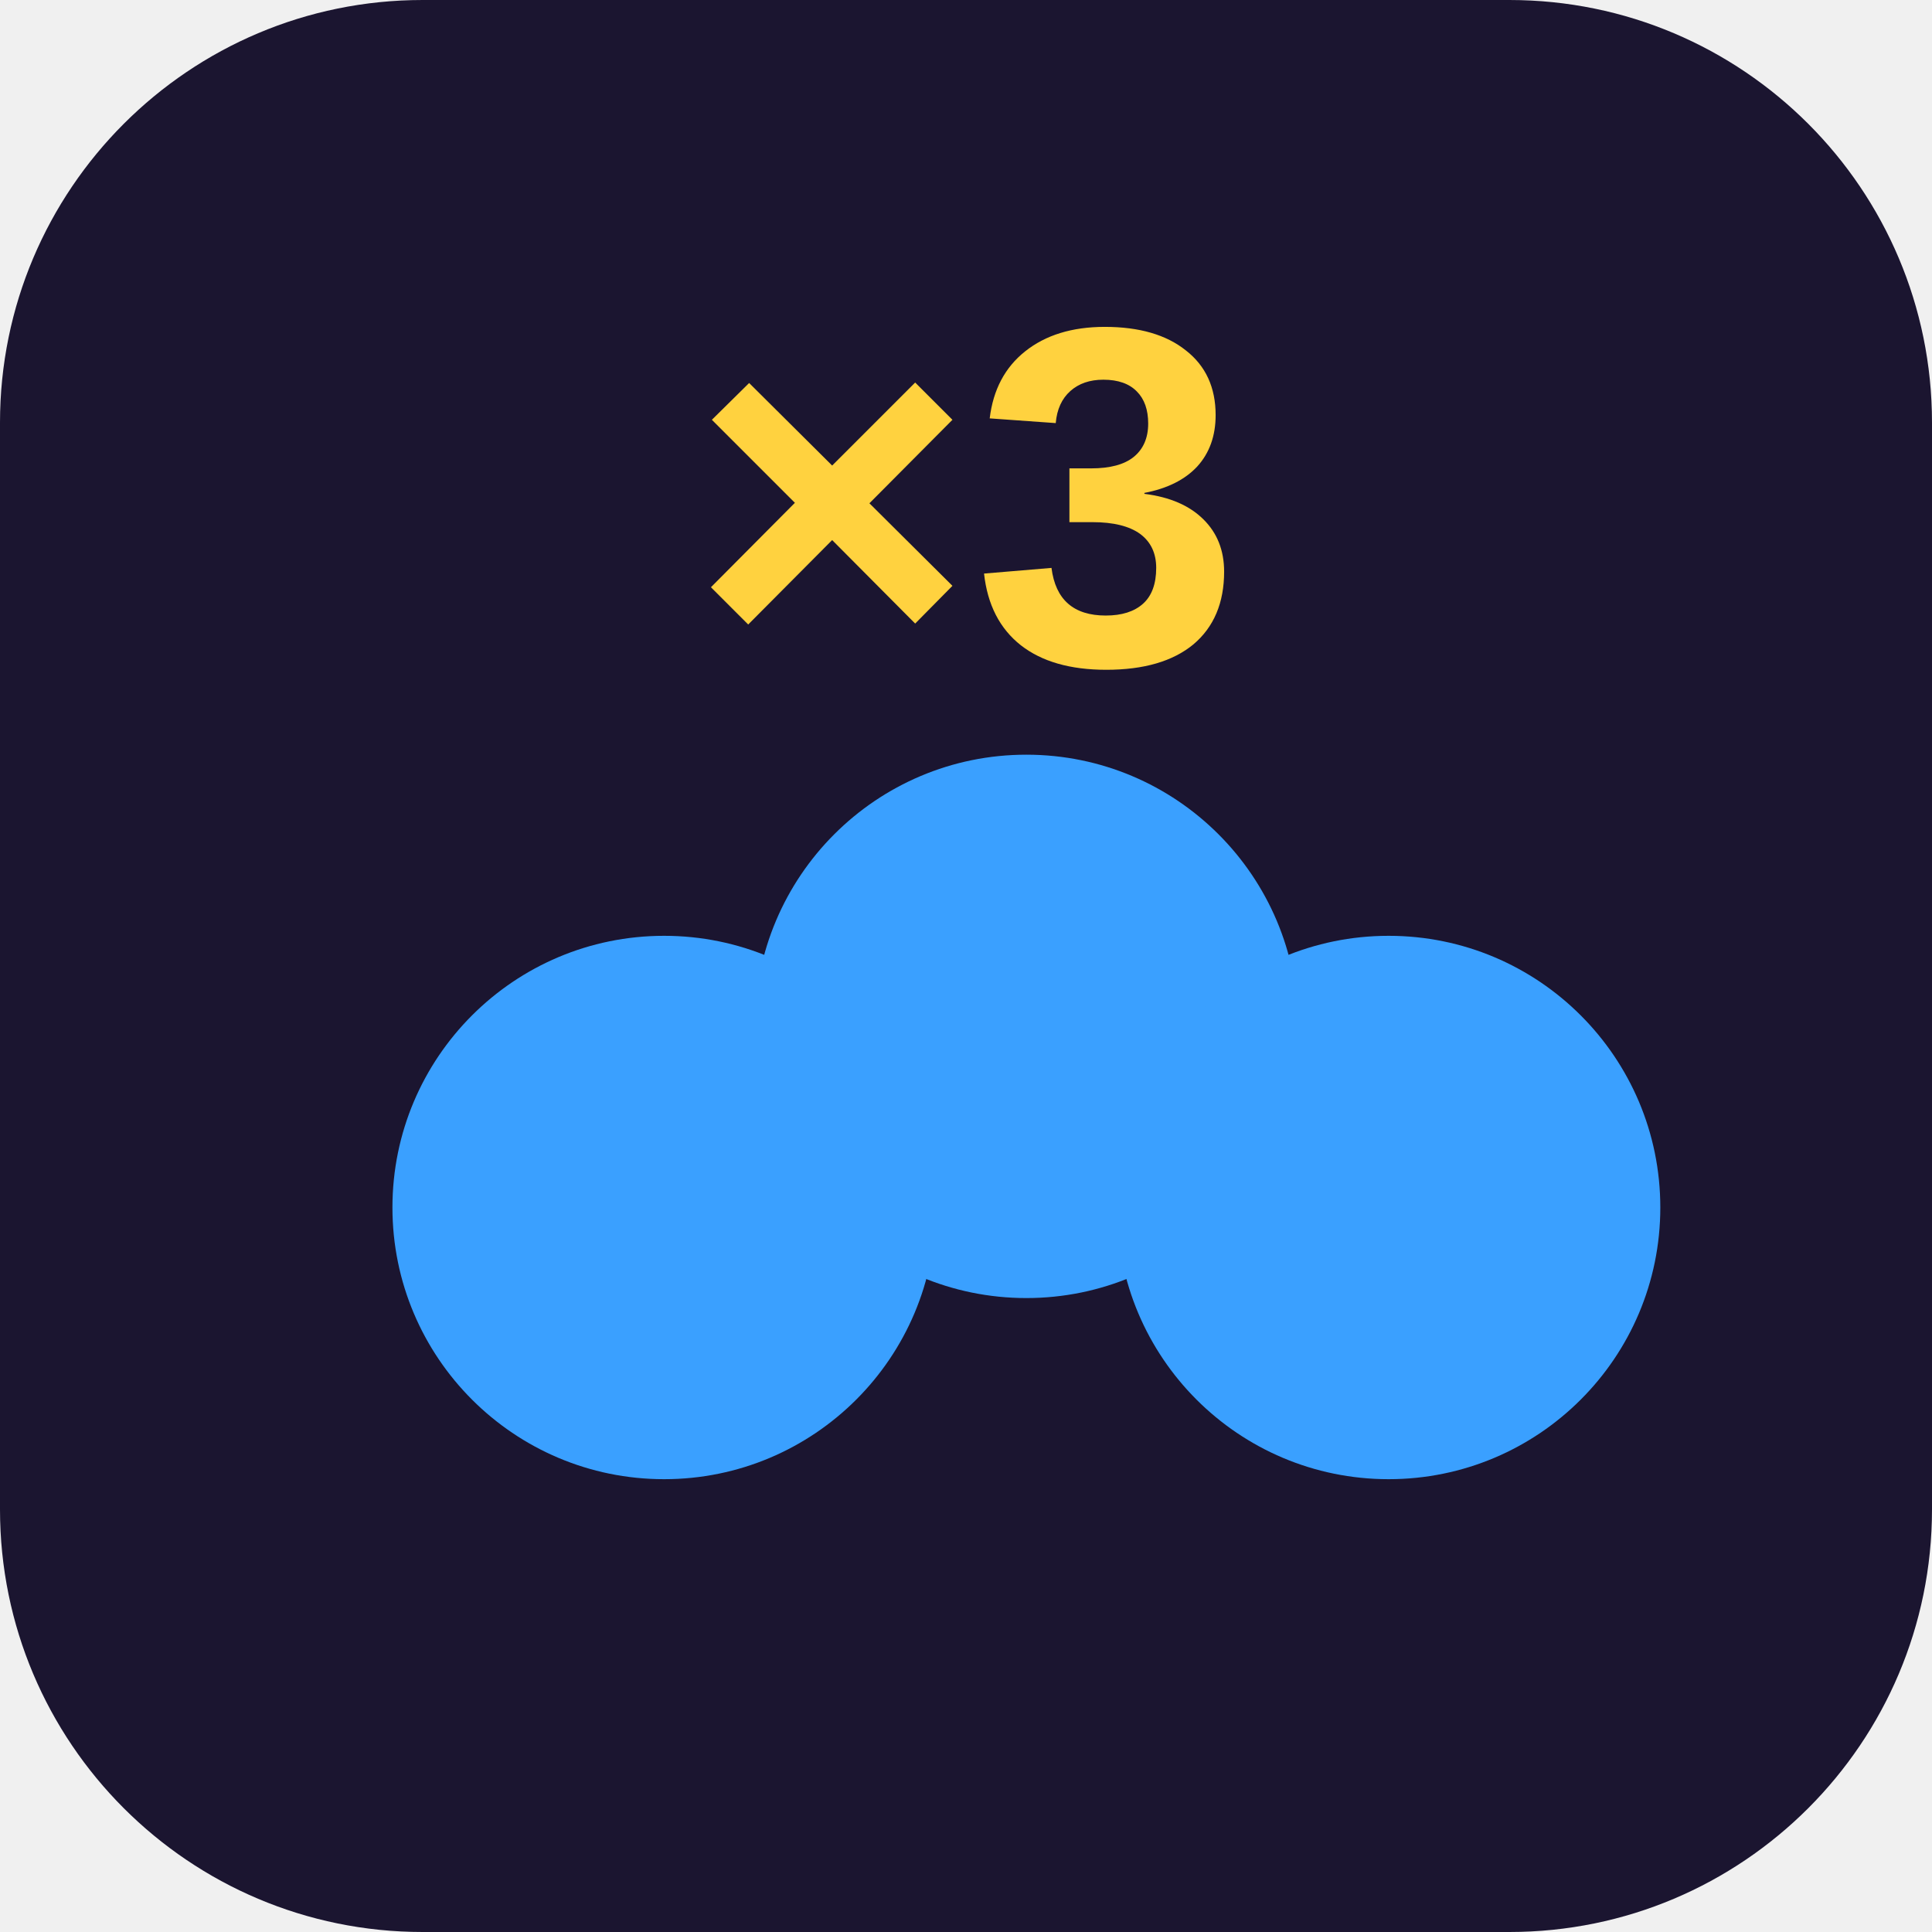
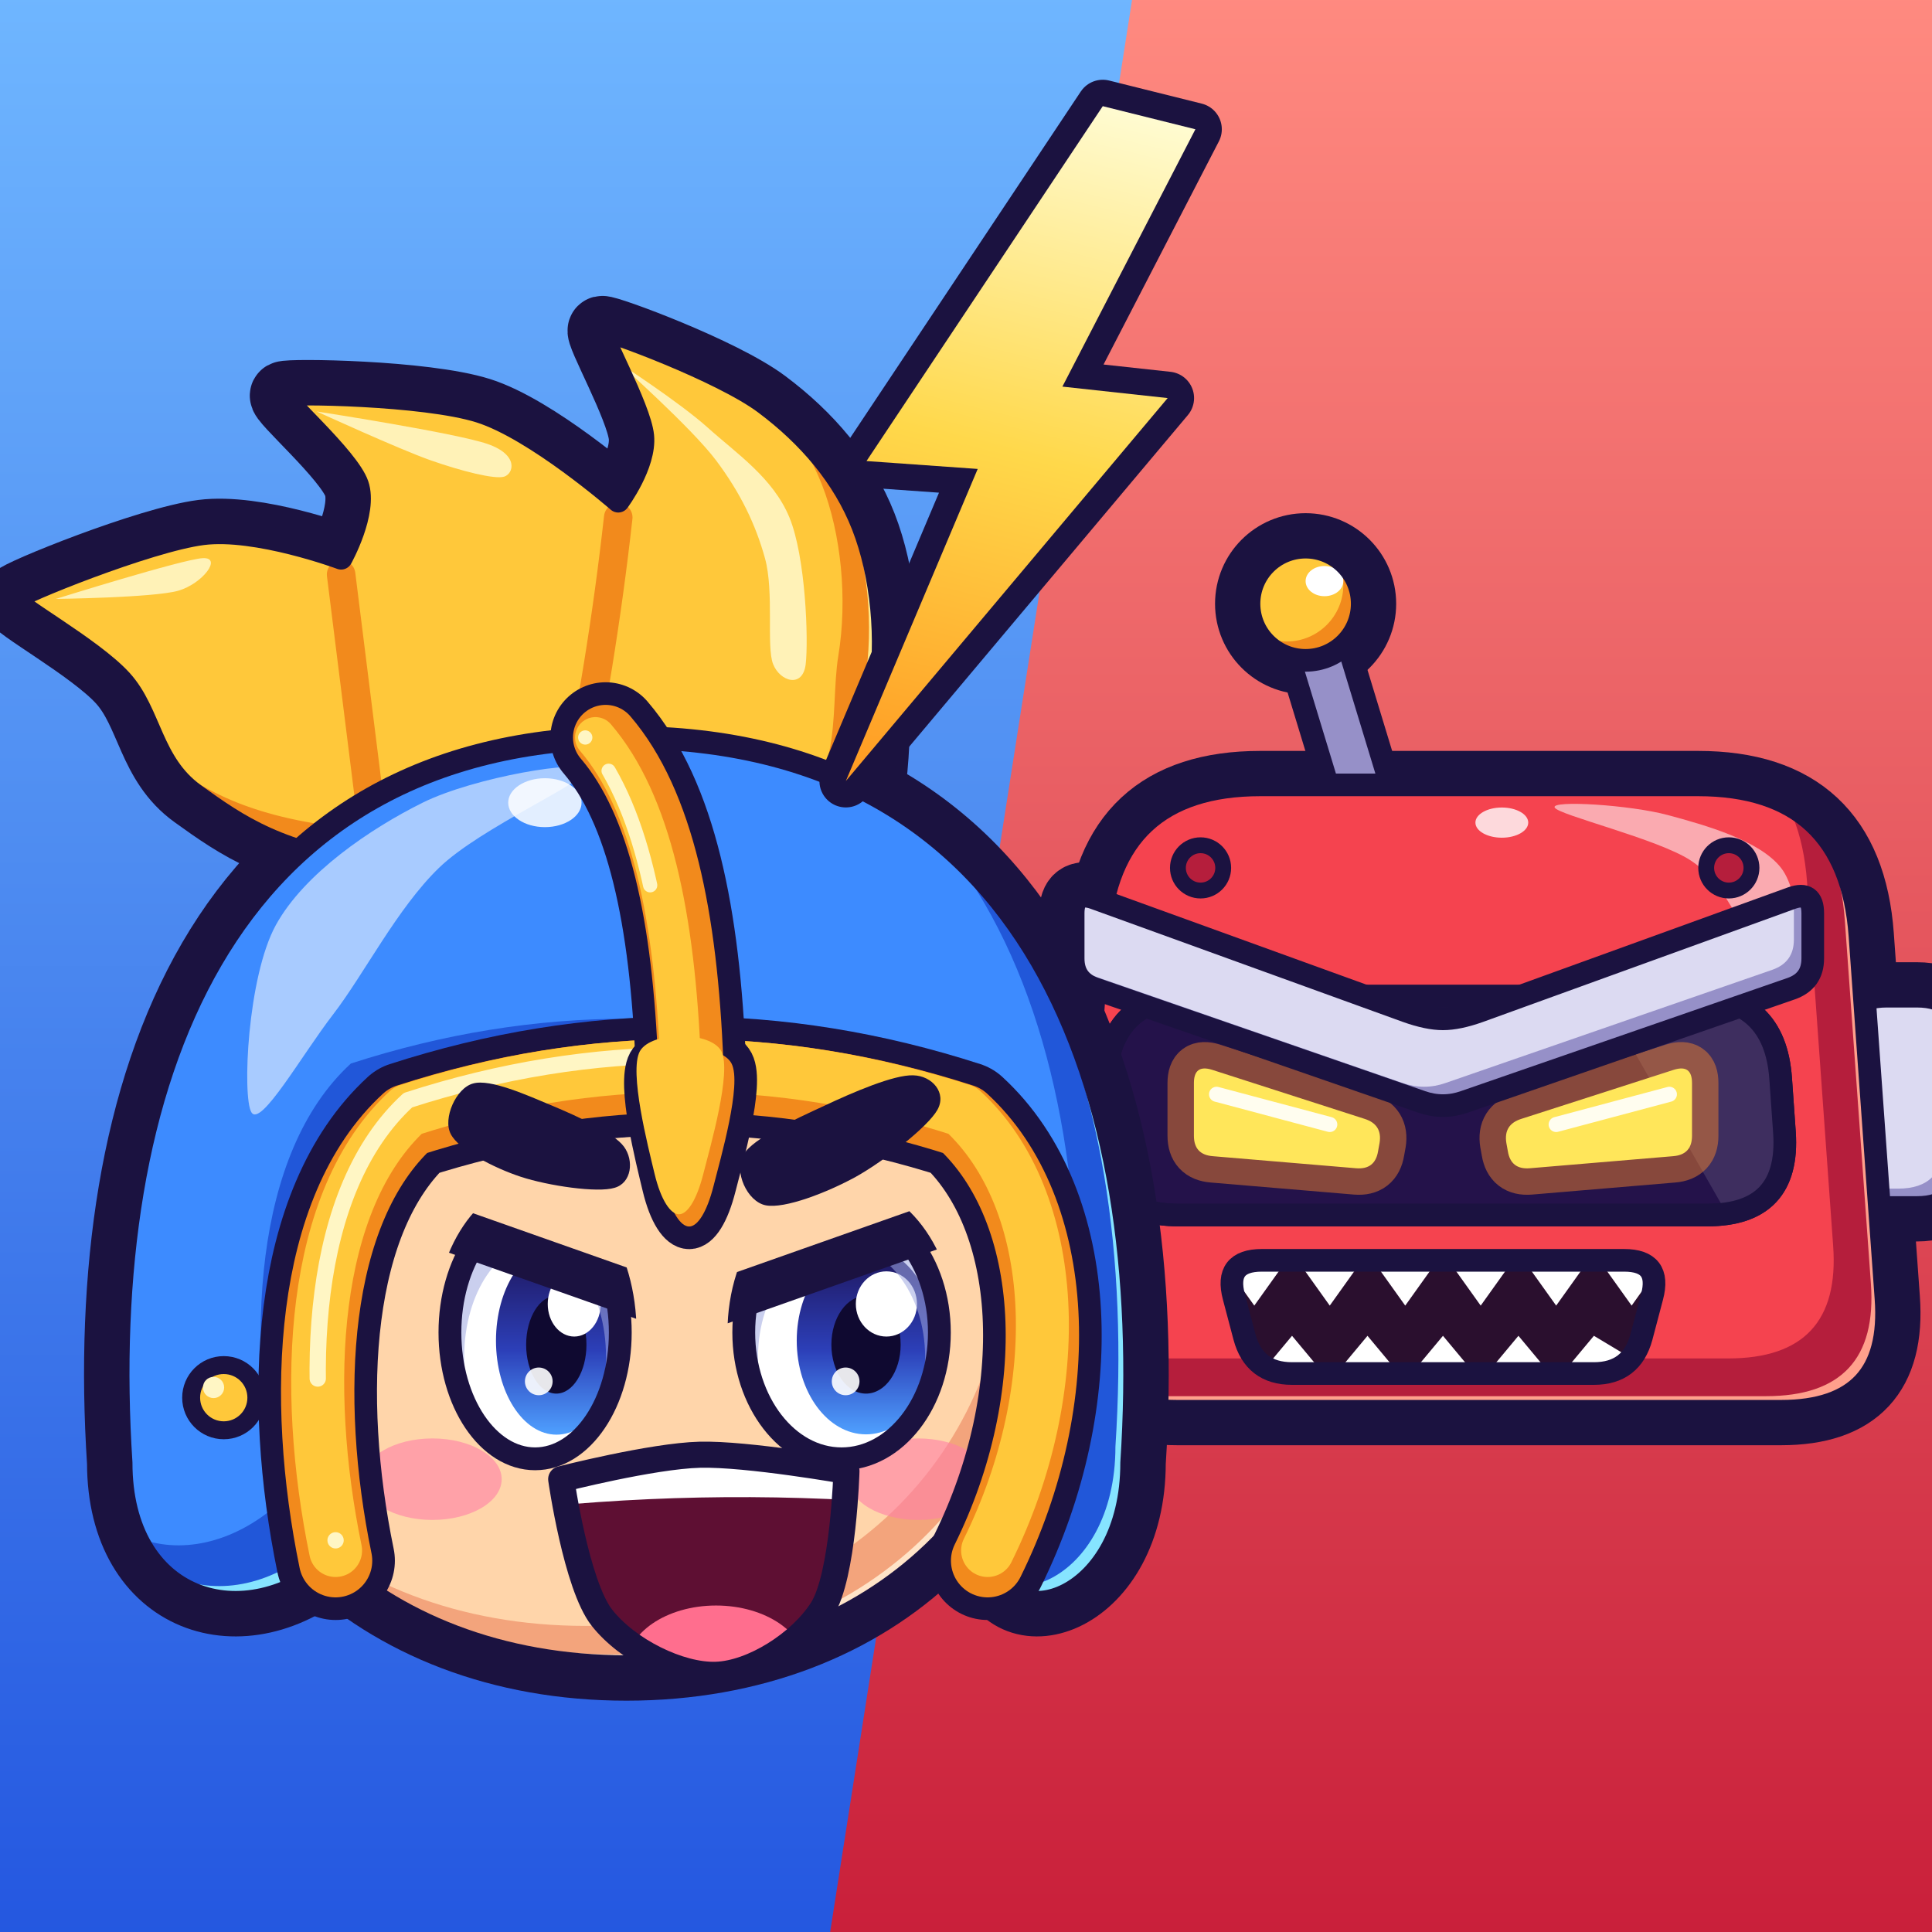
- <svg xmlns="http://www.w3.org/2000/svg" viewBox="0 0 64 64">
-   <rect width="64" height="64" rx="14" fill="#1b1530" />
-   <circle cx="22" cy="40" r="9" fill="#3aa0ff" />
-   <circle cx="34" cy="34" r="9" fill="#3aa0ff" />
-   <circle cx="46" cy="40" r="9" fill="#3aa0ff" />
-   <text x="32" y="22" font-family="Arial Black, Arial, sans-serif" font-size="16" font-weight="900" text-anchor="middle" fill="#ffd23f">×3</text>
+ <svg xmlns="http://www.w3.org/2000/svg" viewBox="0 0 512 512" width="512" height="512">
+   <defs>
+     <linearGradient id="l3i-l1" x1="0" y1="0" x2="0" y2="1">
+       <stop offset="0" stop-color="#6FB6FF" />
+       <stop offset="1" stop-color="#2457E0" />
+     </linearGradient>
+     <linearGradient id="l3i-l2" x1="0" y1="0" x2="0" y2="1">
+       <stop offset="0" stop-color="#FF8A80" />
+       <stop offset="1" stop-color="#C91F3A" />
+     </linearGradient>
+     <clipPath id="l3i-c3">
+       <path d="M31 -140A15 15 0 1 0 61 -140A15 15 0 1 0 31 -140Z" />
+     </clipPath>
+     <clipPath id="l3i-c4">
+       <path d="M-128 -24Q-128 -36 -116 -36L-108 -36Q-96 -36 -96 -24L-96 8Q-96 20 -108 20L-116 20Q-128 20 -128 8Z" />
+     </clipPath>
+     <clipPath id="l3i-c5">
+       <path d="M96 -24Q96 -36 108 -36L116 -36Q128 -36 128 -24L128 8Q128 20 116 20L108 20Q96 20 96 8Z" />
+     </clipPath>
+     <clipPath id="l3i-c6">
+       <path d="M-100.9 -52.1Q-98 -92 -58 -92L58 -92Q98 -92 100.9 -52.1L107.8 44.1Q110 74 80 74L-80 74Q-110 74 -107.8 44.1Z" />
+     </clipPath>
+     <clipPath id="l3i-c7">
+       <path d="M-79.9 -14.1Q-78.4 -36 -56.4 -36L75.6 -36Q97.6 -36 99.1 -14.1L100.1 0.1Q101.6 22 79.6 22L-60.4 22Q-82.4 22 -80.9 0.1Z" />
+     </clipPath>
+     <clipPath id="l3i-c8">
+       <path d="M-45.8 43.7Q-48.4 34 -38.4 34L57.6 34Q67.6 34 65 43.7L62.2 54.3Q59.6 64 49.6 64L-30.4 64Q-40.4 64 -43 54.3Z" />
+     </clipPath>
+     <clipPath id="l3i-c9">
+       <path d="M-88.4 -58Q-88.4 -64 -82.8 -62L0 -32Q5.6 -30 9.6 -30L9.6 -30Q13.6 -30 19.2 -32L102 -62Q107.6 -64 107.6 -58L107.6 -46Q107.6 -40 101.9 -38L15.3 -8Q9.6 -6 3.9 -8L-82.7 -38Q-88.4 -40 -88.4 -46Z" />
+     </clipPath>
+     <clipPath id="l3i-c10">
+       <path d="M44 -100C64.3 -107 59.7 -128 62 -142C64.3 -156 62.7 -172 58 -184C53.3 -196 44.7 -206 34 -214C23.3 -222 -4.8 -232.3 -6 -232C-7.2 -231.7 3.3 -213 4 -206C4.7 -199 -2 -190 -2 -190C-2 -190 -22.3 -207.7 -36 -212C-49.7 -216.3 -82.8 -216.7 -84 -216C-85.2 -215.3 -68.3 -200.7 -66 -194C-63.7 -187.3 -70 -176 -70 -176C-70 -176 -90.7 -183.7 -104 -182C-117.3 -180.3 -149.2 -167.4 -150 -166C-150.8 -164.6 -131.3 -154 -124 -146C-116.7 -138 -116.7 -125.7 -106 -118C-95.3 -110.3 -85 -103 -60 -100C-35 -97 23.7 -93 44 -100Z" />
+     </clipPath>
+     <clipPath id="l3i-c11">
+       <path d="M0 -96C60 -96 104 -58 104 -2C104 54 62 96 0 96C-62 96 -104 54 -104 -2C-104 -58 -60 -96 0 -96Z" />
+     </clipPath>
+     <clipPath id="l3i-c12">
+       <path d="M-43.3 14A20.9 31 0 1 0 -1.5 14A20.9 31 0 1 0 -43.3 14Z" />
+     </clipPath>
+     <clipPath id="l3i-c13">
+       <path d="M-56.4 -16L11.6 8L11.6 64L-56.4 64Z" />
+     </clipPath>
+     <linearGradient id="l3i-l14" x1="0" y1="0" x2="0" y2="1">
+       <stop offset="0" stop-color="#1E1458" />
+       <stop offset="0.55" stop-color="#2C3FB8" />
+       <stop offset="1" stop-color="#4FA0FF" />
+     </linearGradient>
+     <clipPath id="l3i-c15">
+       <path d="M-47.3 14A24.9 37 0 1 0 2.5 14A24.9 37 0 1 0 -47.3 14Z" />
+     </clipPath>
+     <clipPath id="l3i-c16">
+       <path d="M28.8 14A24 31 0 1 0 76.8 14A24 31 0 1 0 28.8 14Z" />
+     </clipPath>
+     <clipPath id="l3i-c17">
+       <path d="M86.8 -16L18.8 8L18.8 64L86.8 64Z" />
+     </clipPath>
+     <linearGradient id="l3i-l18" x1="0" y1="0" x2="0" y2="1">
+       <stop offset="0" stop-color="#1E1458" />
+       <stop offset="0.55" stop-color="#2C3FB8" />
+       <stop offset="1" stop-color="#4FA0FF" />
+     </linearGradient>
+     <clipPath id="l3i-c19">
+       <path d="M24.8 14A28 37 0 1 0 80.8 14A28 37 0 1 0 24.8 14Z" />
+     </clipPath>
+     <clipPath id="l3i-c20">
+       <path d="M-16 50C-16 50 6.3 44.3 18 44C29.7 43.7 54 48 54 48C54 48 53.3 73.7 48 82C42.7 90.3 31 97.7 22 98C13 98.3 0.3 92 -6 84C-12.3 76 -16 50 -16 50Z" />
+     </clipPath>
+     <clipPath id="l3i-c21">
+       <path d="M-71.36 70C-79.6 30 -77.6 -16 -53.6 -38Q14.4 -60 82.4 -38C106.4 -16 108.4 30 88.64 70C94 90 124 80 124 46C130 -46 100 -132 0 -132C-100 -132 -130 -46 -124 46C-124 80 -94 90 -71.36 70Z" />
+     </clipPath>
+     <linearGradient id="l3i-l22" x1="0" y1="0" x2="0" y2="1">
+       <stop offset="0" stop-color="#FFFBD0" />
+       <stop offset="0.5" stop-color="#FFD84A" />
+       <stop offset="1" stop-color="#FF9A22" />
+     </linearGradient>
+   </defs>
+   <rect width="512" height="512" fill="url(#l3i-l1)" />
+   <path d="M300 0H512V512H220Z" fill="url(#l3i-l2)" />
+   <g transform="translate(0 0) scale(1)">
+     <g transform="translate(392 300) rotate(0) scale(-1 1)" stroke-linejoin="round" stroke-linecap="round">
+       <g fill="#1B1240" stroke="#1B1240" stroke-width="18" stroke-linejoin="round">
+         <path d="M30 -86L44 -132" />
+         <path d="M31 -140A15 15 0 1 0 61 -140A15 15 0 1 0 31 -140Z" />
+         <path d="M-128 -24Q-128 -36 -116 -36L-108 -36Q-96 -36 -96 -24L-96 8Q-96 20 -108 20L-116 20Q-128 20 -128 8Z" />
+         <path d="M96 -24Q96 -36 108 -36L116 -36Q128 -36 128 -24L128 8Q128 20 116 20L108 20Q96 20 96 8Z" />
+         <path d="M-100.9 -52.1Q-98 -92 -58 -92L58 -92Q98 -92 100.9 -52.1L107.8 44.1Q110 74 80 74L-80 74Q-110 74 -107.8 44.1Z" />
+         <path d="M-88.4 -58Q-88.4 -64 -82.8 -62L0 -32Q5.6 -30 9.6 -30L9.6 -30Q13.6 -30 19.2 -32L102 -62Q107.6 -64 107.6 -58L107.6 -46Q107.6 -40 101.9 -38L15.3 -8Q9.6 -6 3.9 -8L-82.7 -38Q-88.4 -40 -88.4 -46Z" />
+       </g>
+       <path d="M30 -86L44 -132" stroke="#1B1240" stroke-width="22" stroke-linecap="round" />
+       <path d="M30 -86L44 -132" stroke="#9690C8" stroke-width="10" stroke-linecap="round" />
+       <g clip-path="url(#l3i-c3)">
+         <path d="M31 -140A15 15 0 1 0 61 -140A15 15 0 1 0 31 -140Z" fill="#FFE98A" />
+         <path d="M31 -140A15 15 0 1 0 61 -140A15 15 0 1 0 31 -140Z" fill="#F28A1C" transform="translate(2 -2)" />
+         <path d="M31 -140A15 15 0 1 0 61 -140A15 15 0 1 0 31 -140Z" fill="#FFC83A" transform="translate(5 -5)" />
+         <path d="M36 -146A5 4 0 1 0 46 -146A5 4 0 1 0 36 -146Z" fill="#FFFFFF" />
+       </g>
+       <path d="M31 -140A15 15 0 1 0 61 -140A15 15 0 1 0 31 -140Z" fill="none" stroke="#1B1240" stroke-width="6" />
+       <g clip-path="url(#l3i-c4)">
+         <path d="M-128 -24Q-128 -36 -116 -36L-108 -36Q-96 -36 -96 -24L-96 8Q-96 20 -108 20L-116 20Q-128 20 -128 8Z" fill="#FFFFFF" />
+         <path d="M-128 -24Q-128 -36 -116 -36L-108 -36Q-96 -36 -96 -24L-96 8Q-96 20 -108 20L-116 20Q-128 20 -128 8Z" fill="#9690C8" transform="translate(2 -2)" />
+         <path d="M-128 -24Q-128 -36 -116 -36L-108 -36Q-96 -36 -96 -24L-96 8Q-96 20 -108 20L-116 20Q-128 20 -128 8Z" fill="#DCDAF2" transform="translate(5 -5)" />
+       </g>
+       <path d="M-128 -24Q-128 -36 -116 -36L-108 -36Q-96 -36 -96 -24L-96 8Q-96 20 -108 20L-116 20Q-128 20 -128 8Z" fill="none" stroke="#1B1240" stroke-width="6" />
+       <g clip-path="url(#l3i-c5)">
+         <path d="M96 -24Q96 -36 108 -36L116 -36Q128 -36 128 -24L128 8Q128 20 116 20L108 20Q96 20 96 8Z" fill="#FFFFFF" />
+         <path d="M96 -24Q96 -36 108 -36L116 -36Q128 -36 128 -24L128 8Q128 20 116 20L108 20Q96 20 96 8Z" fill="#9690C8" transform="translate(2 -2)" />
+         <path d="M96 -24Q96 -36 108 -36L116 -36Q128 -36 128 -24L128 8Q128 20 116 20L108 20Q96 20 96 8Z" fill="#DCDAF2" transform="translate(5 -5)" />
+       </g>
+       <path d="M96 -24Q96 -36 108 -36L116 -36Q128 -36 128 -24L128 8Q128 20 116 20L108 20Q96 20 96 8Z" fill="none" stroke="#1B1240" stroke-width="6" />
+       <g clip-path="url(#l3i-c6)">
+         <path d="M-100.9 -52.1Q-98 -92 -58 -92L58 -92Q98 -92 100.9 -52.1L107.8 44.1Q110 74 80 74L-80 74Q-110 74 -107.8 44.1Z" fill="#FFA08C" />
+         <path d="M-100.9 -52.1Q-98 -92 -58 -92L58 -92Q98 -92 100.9 -52.1L107.8 44.1Q110 74 80 74L-80 74Q-110 74 -107.8 44.1Z" fill="#B51E3C" transform="translate(4 -4)" />
+         <path d="M-100.9 -52.1Q-98 -92 -58 -92L58 -92Q98 -92 100.9 -52.1L107.8 44.1Q110 74 80 74L-80 74Q-110 74 -107.8 44.1Z" fill="#F5434F" transform="translate(14 -14)" />
+         <path d="M-84 -40C-85.3 -43 -85.7 -62.7 -80 -70C-74.3 -77.3 -60 -81.3 -50 -84C-40 -86.7 -19 -88 -20 -86C-21 -84 -47.3 -77.7 -56 -72C-64.7 -66.3 -67.3 -57.3 -72 -52C-76.7 -46.7 -82.7 -37 -84 -40Z" fill="#FFFFFF" opacity="0.55" />
+         <path d="M-13 -82A7 4 0 1 0 1 -82A7 4 0 1 0 -13 -82Z" fill="#FFFFFF" opacity="0.8" />
+       </g>
+       <path d="M-100.9 -52.1Q-98 -92 -58 -92L58 -92Q98 -92 100.9 -52.1L107.8 44.1Q110 74 80 74L-80 74Q-110 74 -107.8 44.1Z" fill="none" stroke="#1B1240" stroke-width="6" />
+       <circle cx="-66.16" cy="-70" r="6" fill="#B51E3C" stroke="#1B1240" stroke-width="4.2" />
+       <circle cx="73.84" cy="-70" r="6" fill="#B51E3C" stroke="#1B1240" stroke-width="4.2" />
+       <path d="M-79.9 -14.1Q-78.4 -36 -56.4 -36L75.6 -36Q97.6 -36 99.1 -14.1L100.1 0.1Q101.6 22 79.6 22L-60.4 22Q-82.4 22 -80.9 0.1Z" fill="#24124A" stroke="#1B1240" stroke-width="6" />
+       <g clip-path="url(#l3i-c7)">
+         <path d="M-90.4 -40L-30.4 -40L-70.4 30L-90.4 30Z" fill="#FFFFFF" opacity="0.12" />
+         <path d="M-56.4 -13Q-56.4 -18 -51.6 -16.5L-11.2 -3.5Q-6.4 -2 -7.2 2.9L-7.6 5.1Q-8.4 10 -13.4 9.6L-51.4 6.4Q-56.4 6 -56.4 1ZM75.6 -13Q75.6 -18 70.8 -16.5L30.4 -3.5Q25.6 -2 26.4 2.9L26.8 5.1Q27.6 10 32.6 9.6L70.6 6.4Q75.6 6 75.6 1Z" fill="#FF8A2A" opacity="0.45" stroke="#FF8A2A" stroke-width="14" stroke-linejoin="round" />
+         <path d="M-56.4 -13Q-56.4 -18 -51.6 -16.5L-11.2 -3.5Q-6.4 -2 -7.2 2.9L-7.6 5.1Q-8.4 10 -13.4 9.6L-51.4 6.4Q-56.4 6 -56.4 1ZM75.6 -13Q75.6 -18 70.8 -16.5L30.4 -3.5Q25.6 -2 26.4 2.9L26.8 5.1Q27.6 10 32.6 9.6L70.6 6.4Q75.6 6 75.6 1Z" fill="#FFE65A" />
+         <path d="M-56.4 -13Q-56.4 -18 -51.6 -16.5L-11.2 -3.5Q-6.4 -2 -7.2 2.9L-7.6 5.1Q-8.4 10 -13.4 9.6L-51.4 6.4Q-56.4 6 -56.4 1ZM75.6 -13Q75.6 -18 70.8 -16.5L30.4 -3.5Q25.6 -2 26.4 2.9L26.8 5.1Q27.6 10 32.6 9.6L70.6 6.4Q75.6 6 75.6 1Z" fill="#FFFFFF" transform="translate(-2 -3) " opacity="0.0" />
+         <path d="M-50.4 -10L-20.4 -2M69.6 -10L39.6 -2" stroke="#FFFFFF" stroke-width="4" stroke-linecap="round" opacity="0.9" />
+       </g>
+       <path d="M-79.9 -14.1Q-78.4 -36 -56.4 -36L75.6 -36Q97.6 -36 99.1 -14.1L100.1 0.1Q101.6 22 79.6 22L-60.4 22Q-82.4 22 -80.9 0.1Z" fill="none" stroke="#1B1240" stroke-width="6" />
+       <path d="M-45.8 43.7Q-48.4 34 -38.4 34L57.6 34Q67.6 34 65 43.7L62.2 54.3Q59.6 64 49.6 64L-30.4 64Q-40.4 64 -43 54.3Z" fill="#2A0F2E" />
+       <g clip-path="url(#l3i-c8)">
+         <path d="M-50.4 32L-40.4 46L-30.4 32L-20.4 46L-10.4 32L-0.4 46L9.6 32L19.6 46L29.6 32L39.6 46L49.6 32L59.6 46L69.6 32Z" fill="#FFFFFF" />
+         <path d="M-50.4 66L-30.4 54L-20.4 66L-10.4 54L-0.4 66L9.6 54L19.6 66L29.6 54L39.6 66L49.6 54L59.6 66Z" fill="#FFFFFF" />
+       </g>
+       <path d="M-45.8 43.7Q-48.4 34 -38.4 34L57.6 34Q67.6 34 65 43.7L62.2 54.3Q59.6 64 49.6 64L-30.4 64Q-40.4 64 -43 54.3Z" fill="none" stroke="#1B1240" stroke-width="6" />
+       <g clip-path="url(#l3i-c9)">
+         <path d="M-88.4 -58Q-88.4 -64 -82.8 -62L0 -32Q5.6 -30 9.6 -30L9.6 -30Q13.6 -30 19.2 -32L102 -62Q107.6 -64 107.6 -58L107.6 -46Q107.6 -40 101.9 -38L15.3 -8Q9.6 -6 3.9 -8L-82.7 -38Q-88.4 -40 -88.4 -46Z" fill="#FFFFFF" />
+         <path d="M-88.4 -58Q-88.4 -64 -82.8 -62L0 -32Q5.6 -30 9.6 -30L9.6 -30Q13.6 -30 19.2 -32L102 -62Q107.6 -64 107.6 -58L107.6 -46Q107.6 -40 101.9 -38L15.3 -8Q9.6 -6 3.9 -8L-82.7 -38Q-88.4 -40 -88.4 -46Z" fill="#9690C8" transform="translate(2 -2)" />
+         <path d="M-88.4 -58Q-88.4 -64 -82.8 -62L0 -32Q5.6 -30 9.6 -30L9.6 -30Q13.6 -30 19.2 -32L102 -62Q107.6 -64 107.6 -58L107.6 -46Q107.6 -40 101.9 -38L15.3 -8Q9.6 -6 3.9 -8L-82.7 -38Q-88.4 -40 -88.4 -46Z" fill="#DCDAF2" transform="translate(5 -5)" />
+       </g>
+       <path d="M-88.4 -58Q-88.4 -64 -82.8 -62L0 -32Q5.6 -30 9.6 -30L9.6 -30Q13.6 -30 19.2 -32L102 -62Q107.6 -64 107.6 -58L107.6 -46Q107.6 -40 101.9 -38L15.3 -8Q9.6 -6 3.9 -8L-82.7 -38Q-88.4 -40 -88.4 -46Z" fill="none" stroke="#1B1240" stroke-width="6" />
+     </g>
+     <g transform="translate(166 338) rotate(0) scale(1.08 1.08)" stroke-linejoin="round" stroke-linecap="round">
+       <g fill="#1B1240" stroke="#1B1240" stroke-width="16.7" stroke-linejoin="round">
+         <path d="M44 -100C64.3 -107 59.7 -128 62 -142C64.3 -156 62.7 -172 58 -184C53.3 -196 44.7 -206 34 -214C23.3 -222 -4.8 -232.3 -6 -232C-7.2 -231.7 3.3 -213 4 -206C4.7 -199 -2 -190 -2 -190C-2 -190 -22.3 -207.7 -36 -212C-49.7 -216.3 -82.8 -216.7 -84 -216C-85.2 -215.3 -68.3 -200.7 -66 -194C-63.7 -187.3 -70 -176 -70 -176C-70 -176 -90.7 -183.7 -104 -182C-117.3 -180.3 -149.2 -167.4 -150 -166C-150.8 -164.6 -131.3 -154 -124 -146C-116.7 -138 -116.7 -125.7 -106 -118C-95.3 -110.3 -85 -103 -60 -100C-35 -97 23.7 -93 44 -100Z" />
+         <path d="M0 -96C60 -96 104 -58 104 -2C104 54 62 96 0 96C-62 96 -104 54 -104 -2C-104 -58 -60 -96 0 -96Z" />
+         <path d="M-71.36 70C-79.6 30 -77.6 -16 -53.6 -38Q14.4 -60 82.4 -38C106.4 -16 108.4 30 88.64 70C94 90 124 80 124 46C130 -46 100 -132 0 -132C-100 -132 -130 -46 -124 46C-124 80 -94 90 -71.36 70Z" />
+       </g>
+       <g clip-path="url(#l3i-c10)">
+         <path d="M44 -100C64.3 -107 59.7 -128 62 -142C64.3 -156 62.7 -172 58 -184C53.3 -196 44.7 -206 34 -214C23.3 -222 -4.8 -232.3 -6 -232C-7.2 -231.7 3.3 -213 4 -206C4.7 -199 -2 -190 -2 -190C-2 -190 -22.3 -207.7 -36 -212C-49.7 -216.3 -82.8 -216.7 -84 -216C-85.2 -215.3 -68.3 -200.7 -66 -194C-63.7 -187.3 -70 -176 -70 -176C-70 -176 -90.7 -183.7 -104 -182C-117.3 -180.3 -149.2 -167.4 -150 -166C-150.8 -164.6 -131.3 -154 -124 -146C-116.7 -138 -116.7 -125.7 -106 -118C-95.3 -110.3 -85 -103 -60 -100C-35 -97 23.7 -93 44 -100Z" fill="#FFE98A" />
+         <path d="M44 -100C64.3 -107 59.7 -128 62 -142C64.3 -156 62.7 -172 58 -184C53.3 -196 44.7 -206 34 -214C23.3 -222 -4.8 -232.3 -6 -232C-7.2 -231.7 3.3 -213 4 -206C4.7 -199 -2 -190 -2 -190C-2 -190 -22.3 -207.7 -36 -212C-49.7 -216.3 -82.8 -216.7 -84 -216C-85.2 -215.3 -68.3 -200.7 -66 -194C-63.7 -187.3 -70 -176 -70 -176C-70 -176 -90.7 -183.7 -104 -182C-117.3 -180.3 -149.2 -167.4 -150 -166C-150.8 -164.6 -131.3 -154 -124 -146C-116.7 -138 -116.7 -125.7 -106 -118C-95.3 -110.3 -85 -103 -60 -100C-35 -97 23.7 -93 44 -100Z" fill="#F28A1C" transform="translate(-3.5 -3.5)" />
+         <path d="M44 -100C64.3 -107 59.7 -128 62 -142C64.3 -156 62.7 -172 58 -184C53.3 -196 44.7 -206 34 -214C23.3 -222 -4.8 -232.3 -6 -232C-7.2 -231.7 3.3 -213 4 -206C4.7 -199 -2 -190 -2 -190C-2 -190 -22.3 -207.7 -36 -212C-49.7 -216.3 -82.8 -216.7 -84 -216C-85.2 -215.3 -68.3 -200.7 -66 -194C-63.7 -187.3 -70 -176 -70 -176C-70 -176 -90.7 -183.7 -104 -182C-117.3 -180.3 -149.2 -167.4 -150 -166C-150.8 -164.6 -131.3 -154 -124 -146C-116.7 -138 -116.7 -125.7 -106 -118C-95.3 -110.3 -85 -103 -60 -100C-35 -97 23.7 -93 44 -100Z" fill="#FFC83A" transform="translate(-10 -10)" />
+         <path d="M-14 -112Q-6 -150 -2 -186M-62 -108Q-66 -140 -70 -172" fill="none" stroke="#F28A1C" stroke-width="7" stroke-linecap="round" />
+         <path d="M44 -150C44.7 -156 44 -176.3 40 -186C36 -195.7 27 -201.7 20 -208C13 -214.3 -2 -224 -2 -224C-2 -224 16 -208 22 -200C28 -192 31.7 -184.3 34 -176C36.3 -167.7 34.3 -154.3 36 -150C37.7 -145.7 43.3 -144 44 -150ZM-34 -204C-41.7 -206.7 -76 -212 -76 -212C-76 -212 -55.7 -202.7 -48 -200C-40.3 -197.3 -32.3 -195.3 -30 -196C-27.7 -196.7 -26.3 -201.3 -34 -204ZM-104 -176C-109 -175.7 -140 -166 -140 -166C-140 -166 -116 -166.3 -110 -168C-104 -169.7 -99 -176.3 -104 -176Z" fill="#FFF6C4" opacity="0.9" />
+       </g>
+       <path d="M44 -100C64.3 -107 59.7 -128 62 -142C64.3 -156 62.7 -172 58 -184C53.3 -196 44.7 -206 34 -214C23.3 -222 -4.8 -232.3 -6 -232C-7.2 -231.7 3.3 -213 4 -206C4.7 -199 -2 -190 -2 -190C-2 -190 -22.3 -207.7 -36 -212C-49.7 -216.3 -82.8 -216.7 -84 -216C-85.2 -215.3 -68.3 -200.7 -66 -194C-63.7 -187.3 -70 -176 -70 -176C-70 -176 -90.7 -183.7 -104 -182C-117.3 -180.3 -149.2 -167.4 -150 -166C-150.8 -164.6 -131.3 -154 -124 -146C-116.7 -138 -116.7 -125.7 -106 -118C-95.3 -110.3 -85 -103 -60 -100C-35 -97 23.7 -93 44 -100Z" fill="none" stroke="#1B1240" stroke-width="5.6" />
+       <g clip-path="url(#l3i-c11)">
+         <path d="M0 -96C60 -96 104 -58 104 -2C104 54 62 96 0 96C-62 96 -104 54 -104 -2C-104 -58 -60 -96 0 -96Z" fill="#FFE4C8" />
+         <path d="M0 -96C60 -96 104 -58 104 -2C104 54 62 96 0 96C-62 96 -104 54 -104 -2C-104 -58 -60 -96 0 -96Z" fill="#F3A47C" transform="translate(-3 -3)" />
+         <path d="M0 -96C60 -96 104 -58 104 -2C104 54 62 96 0 96C-62 96 -104 54 -104 -2C-104 -58 -60 -96 0 -96Z" fill="#FFD5AA" transform="translate(-10 -10)" />
+       </g>
+       <path d="M0 -96C60 -96 104 -58 104 -2C104 54 62 96 0 96C-62 96 -104 54 -104 -2C-104 -58 -60 -96 0 -96Z" fill="none" stroke="#1B1240" stroke-width="5.6" />
+       <path d="M-64.6 50A17 10 0 1 0 -30.6 50A17 10 0 1 0 -64.6 50Z" fill="#FF7FA6" opacity="0.6" />
+       <path d="M54.6 50A17 10 0 1 0 88.6 50A17 10 0 1 0 54.6 50Z" fill="#FF7FA6" opacity="0.6" />
+       <g clip-path="url(#l3i-c13)">
+         <path d="M-43.3 14A20.9 31 0 1 0 -1.5 14A20.9 31 0 1 0 -43.3 14Z" fill="#FFFFFF" />
+         <g clip-path="url(#l3i-c12)">
+           <path d="M-32 16A14.8 23 0 1 0 -2.3 16A14.8 23 0 1 0 -32 16Z" fill="url(#l3i-l14)" />
+           <path d="M-24.6 17A7.4 12 0 1 0 -9.8 17A7.4 12 0 1 0 -24.6 17Z" fill="#0F0930" />
+           <path d="M-19.3 7A6.5 8 0 1 0 -6.3 7A6.5 8 0 1 0 -19.3 7Z" fill="#FFFFFF" />
+           <path d="M-24.9 26A3.4 3.4 0 1 0 -18.1 26A3.4 3.4 0 1 0 -24.9 26Z" fill="#FFFFFF" opacity="0.9" />
+           <path d="M-43.3 14A20.9 31 0 1 0 -1.5 14A20.9 31 0 1 0 -43.3 14Z" fill="none" stroke="#9FA8E0" stroke-width="7" transform="translate(0 6)" opacity="0.55" />
+         </g>
+         <path d="M-43.3 14A20.9 31 0 1 0 -1.5 14A20.9 31 0 1 0 -43.3 14Z" fill="none" stroke="#1B1240" stroke-width="5.6" />
+       </g>
+       <g clip-path="url(#l3i-c15)">
+         <path d="M-56.4 -16L11.6 8" stroke="#1B1240" stroke-width="11.1" stroke-linecap="round" />
+       </g>
+       <g clip-path="url(#l3i-c17)">
+         <path d="M28.8 14A24 31 0 1 0 76.8 14A24 31 0 1 0 28.8 14Z" fill="#FFFFFF" />
+         <g clip-path="url(#l3i-c16)">
+           <path d="M41.8 16A17 23 0 1 0 75.8 16A17 23 0 1 0 41.8 16Z" fill="url(#l3i-l18)" />
+           <path d="M50.3 17A8.5 12 0 1 0 67.3 17A8.5 12 0 1 0 50.3 17Z" fill="#0F0930" />
+           <path d="M56.3 7A7.5 8 0 1 0 71.3 7A7.5 8 0 1 0 56.3 7Z" fill="#FFFFFF" />
+           <path d="M50.4 26A3.4 3.4 0 1 0 57.2 26A3.4 3.4 0 1 0 50.4 26Z" fill="#FFFFFF" opacity="0.9" />
+           <path d="M28.8 14A24 31 0 1 0 76.8 14A24 31 0 1 0 28.8 14Z" fill="none" stroke="#9FA8E0" stroke-width="7" transform="translate(0 6)" opacity="0.55" />
+         </g>
+         <path d="M28.8 14A24 31 0 1 0 76.8 14A24 31 0 1 0 28.8 14Z" fill="none" stroke="#1B1240" stroke-width="5.6" />
+       </g>
+       <g clip-path="url(#l3i-c19)">
+         <path d="M86.8 -16L18.8 8" stroke="#1B1240" stroke-width="11.1" stroke-linecap="round" />
+       </g>
+       <path d="M-16 50C-16 50 6.3 44.3 18 44C29.7 43.7 54 48 54 48C54 48 53.3 73.7 48 82C42.7 90.3 31 97.7 22 98C13 98.3 0.3 92 -6 84C-12.3 76 -16 50 -16 50Z" fill="#5E0F33" />
+       <g clip-path="url(#l3i-c20)">
+         <path d="M0 96A22 15 0 1 0 44 96A22 15 0 1 0 0 96Z" fill="#FF6E8E" />
+         <path d="M-32 28H68V56Q18 52 -32 58Z" fill="#FFFFFF" />
+       </g>
+       <path d="M-16 50C-16 50 6.3 44.3 18 44C29.7 43.7 54 48 54 48C54 48 53.3 73.7 48 82C42.7 90.3 31 97.7 22 98C13 98.3 0.3 92 -6 84C-12.3 76 -16 50 -16 50Z" fill="none" stroke="#1B1240" stroke-width="6.4" stroke-linejoin="round" />
+       <g clip-path="url(#l3i-c21)">
+         <path d="M-71.36 70C-79.6 30 -77.6 -16 -53.6 -38Q14.4 -60 82.4 -38C106.4 -16 108.4 30 88.64 70C94 90 124 80 124 46C130 -46 100 -132 0 -132C-100 -132 -130 -46 -124 46C-124 80 -94 90 -71.36 70Z" fill="#86E4FF" />
+         <path d="M-71.36 70C-79.6 30 -77.6 -16 -53.6 -38Q14.4 -60 82.4 -38C106.4 -16 108.4 30 88.64 70C94 90 124 80 124 46C130 -46 100 -132 0 -132C-100 -132 -130 -46 -124 46C-124 80 -94 90 -71.36 70Z" fill="#2157D9" transform="translate(-4 -4)" />
+         <path d="M-71.36 70C-79.6 30 -77.6 -16 -53.6 -38Q14.4 -60 82.4 -38C106.4 -16 108.4 30 88.64 70C94 90 124 80 124 46C130 -46 100 -132 0 -132C-100 -132 -130 -46 -124 46C-124 80 -94 90 -71.36 70Z" fill="#3D8BFF" transform="translate(-14 -14)" />
+         <path d="M-92 -40C-94.3 -43.7 -93 -73.3 -86 -86C-79 -98.7 -62.7 -109.7 -50 -116C-37.3 -122.3 -10.7 -126.7 -10 -124C-9.3 -121.3 -35.7 -110 -46 -100C-56.3 -90 -64.3 -74 -72 -64C-79.7 -54 -89.7 -36.3 -92 -40Z" fill="#FFFFFF" opacity="0.55" />
+         <path d="M-29 -116A9 6 0 1 0 -11 -116A9 6 0 1 0 -29 -116Z" fill="#FFFFFF" opacity="0.85" />
+       </g>
+       <path d="M-71.36 70C-79.6 30 -77.6 -16 -53.6 -38Q14.4 -60 82.4 -38C106.4 -16 108.4 30 88.64 70C94 90 124 80 124 46C130 -46 100 -132 0 -132C-100 -132 -130 -46 -124 46C-124 80 -94 90 -71.36 70Z" fill="none" stroke="#1B1240" stroke-width="5.6" />
+       <path d="M-71.36 70C-79.6 30 -77.6 -16 -53.6 -38Q14.4 -60 82.4 -38C106.4 -16 108.4 30 88.64 70" fill="none" stroke="#1B1240" stroke-width="29.1" stroke-linecap="round" />
+       <path d="M-71.36 70C-79.6 30 -77.6 -16 -53.6 -38Q14.4 -60 82.4 -38C106.4 -16 108.4 30 88.64 70" fill="none" stroke="#F28A1C" stroke-width="18" stroke-linecap="round" />
+       <path d="M-71.36 70C-79.6 30 -77.6 -16 -53.6 -38Q14.4 -60 82.4 -38C106.4 -16 108.4 30 88.64 70" fill="none" stroke="#FFC83A" stroke-width="13" stroke-linecap="round" transform="translate(0 -2.5)" />
+       <path d="M-71.36 70C-79.6 30 -77.6 -16 -53.6 -38Q14.4 -60 82.4 -38C106.4 -16 108.4 30 88.64 70" fill="none" stroke="#FFF6C4" stroke-width="4" stroke-linecap="round" transform="translate(0 -5)" stroke-dasharray="0 40 140 400" />
+       <path d="M-5.1 -132C8.6 -116 14.4 -88 15.8 -52" fill="none" stroke="#1B1240" stroke-width="27.1" stroke-linecap="round" />
+       <path d="M5.8 -52C8.6 -57 23.2 -57 25.8 -52C28.4 -47 23.1 -28.7 21.4 -22C19.7 -15.3 17.4 -12 15.4 -12C13.4 -12 11 -15.3 9.4 -22C7.8 -28.7 3.1 -47 5.8 -52Z" fill="#1B1240" stroke="#1B1240" stroke-width="11.1" />
+       <path d="M-5.1 -132C8.6 -116 14.4 -88 15.8 -52" fill="none" stroke="#F28A1C" stroke-width="16" stroke-linecap="round" />
+       <path d="M5.8 -52C8.6 -57 23.2 -57 25.8 -52C28.4 -47 23.1 -28.7 21.4 -22C19.7 -15.3 17.4 -12 15.4 -12C13.4 -12 11 -15.3 9.4 -22C7.8 -28.7 3.1 -47 5.8 -52Z" fill="#F28A1C" />
+       <path d="M-5.1 -132C8.6 -116 14.4 -88 15.8 -52" fill="none" stroke="#FFC83A" stroke-width="10" stroke-linecap="round" transform="translate(-2.5 0)" />
+       <path d="M5.8 -52C8.6 -57 23.2 -57 25.8 -52C28.4 -47 23.1 -28.7 21.4 -22C19.7 -15.3 17.4 -12 15.4 -12C13.4 -12 11 -15.3 9.4 -22C7.8 -28.7 3.1 -47 5.8 -52Z" fill="#FFC83A" transform="translate(-2.5 -3) scale(1)" />
+       <path d="M-5.1 -132C8.6 -116 14.4 -88 15.8 -52" fill="none" stroke="#FFF6C4" stroke-width="3.5" stroke-linecap="round" transform="translate(-5 0)" stroke-dasharray="0 10 30 200" />
+       <circle cx="-98.8" cy="30" r="8" fill="#FFC83A" stroke="#1B1240" stroke-width="4.4" />
+       <circle cx="-101.3" cy="27.5" r="2.6" fill="#FFF6C4" />
+       <path d="M-43.1 -34.7C-45.1 -38.5 -41.8 -46 -37.6 -47.1C-33.4 -48.3 -24.3 -44.2 -18.1 -41.6C-11.9 -39 -3.1 -35 -0.6 -31.6C1.9 -28.2 1.3 -22.7 -2.9 -21.5C-7.1 -20.2 -19.2 -22 -25.9 -24.2C-32.6 -26.4 -41.2 -30.9 -43.1 -34.7Z" fill="#1B1240" />
+       <path d="M34.2 -17.2C29.6 -18.1 26.3 -25.6 28.7 -29.6C31.1 -33.7 41.6 -38.4 48.5 -41.6C55.5 -44.9 65.7 -49.3 70.4 -49.1C75 -49 78.7 -44.8 76.3 -40.6C74 -36.5 63.3 -28.1 56.3 -24.2C49.2 -20.3 38.8 -16.3 34.2 -17.2Z" fill="#1B1240" />
+     </g>
+     <g transform="rotate(14 268 120)">
+       <path d="M269.3 25C269.3 25 294.6 25 294.6 25C294.6 25 276.9 99.7 276.9 99.7C276.9 99.7 304.7 95.9 304.7 95.9C304.7 95.9 246.5 215 246.5 215C246.5 215 260.4 126.3 260.4 126.3C260.4 126.3 231.3 131.4 231.3 131.4C231.3 131.4 269.3 25 269.3 25Z" fill="#1B1240" stroke="#1B1240" stroke-width="14" stroke-linejoin="round" />
+       <path d="M269.3 25C269.3 25 294.6 25 294.6 25C294.6 25 276.9 99.7 276.9 99.7C276.9 99.7 304.7 95.9 304.7 95.9C304.7 95.9 246.5 215 246.5 215C246.5 215 260.4 126.3 260.4 126.3C260.4 126.3 231.3 131.4 231.3 131.4C231.3 131.4 269.3 25 269.3 25Z" fill="url(#l3i-l22)" />
+     </g>
+   </g>
</svg>
